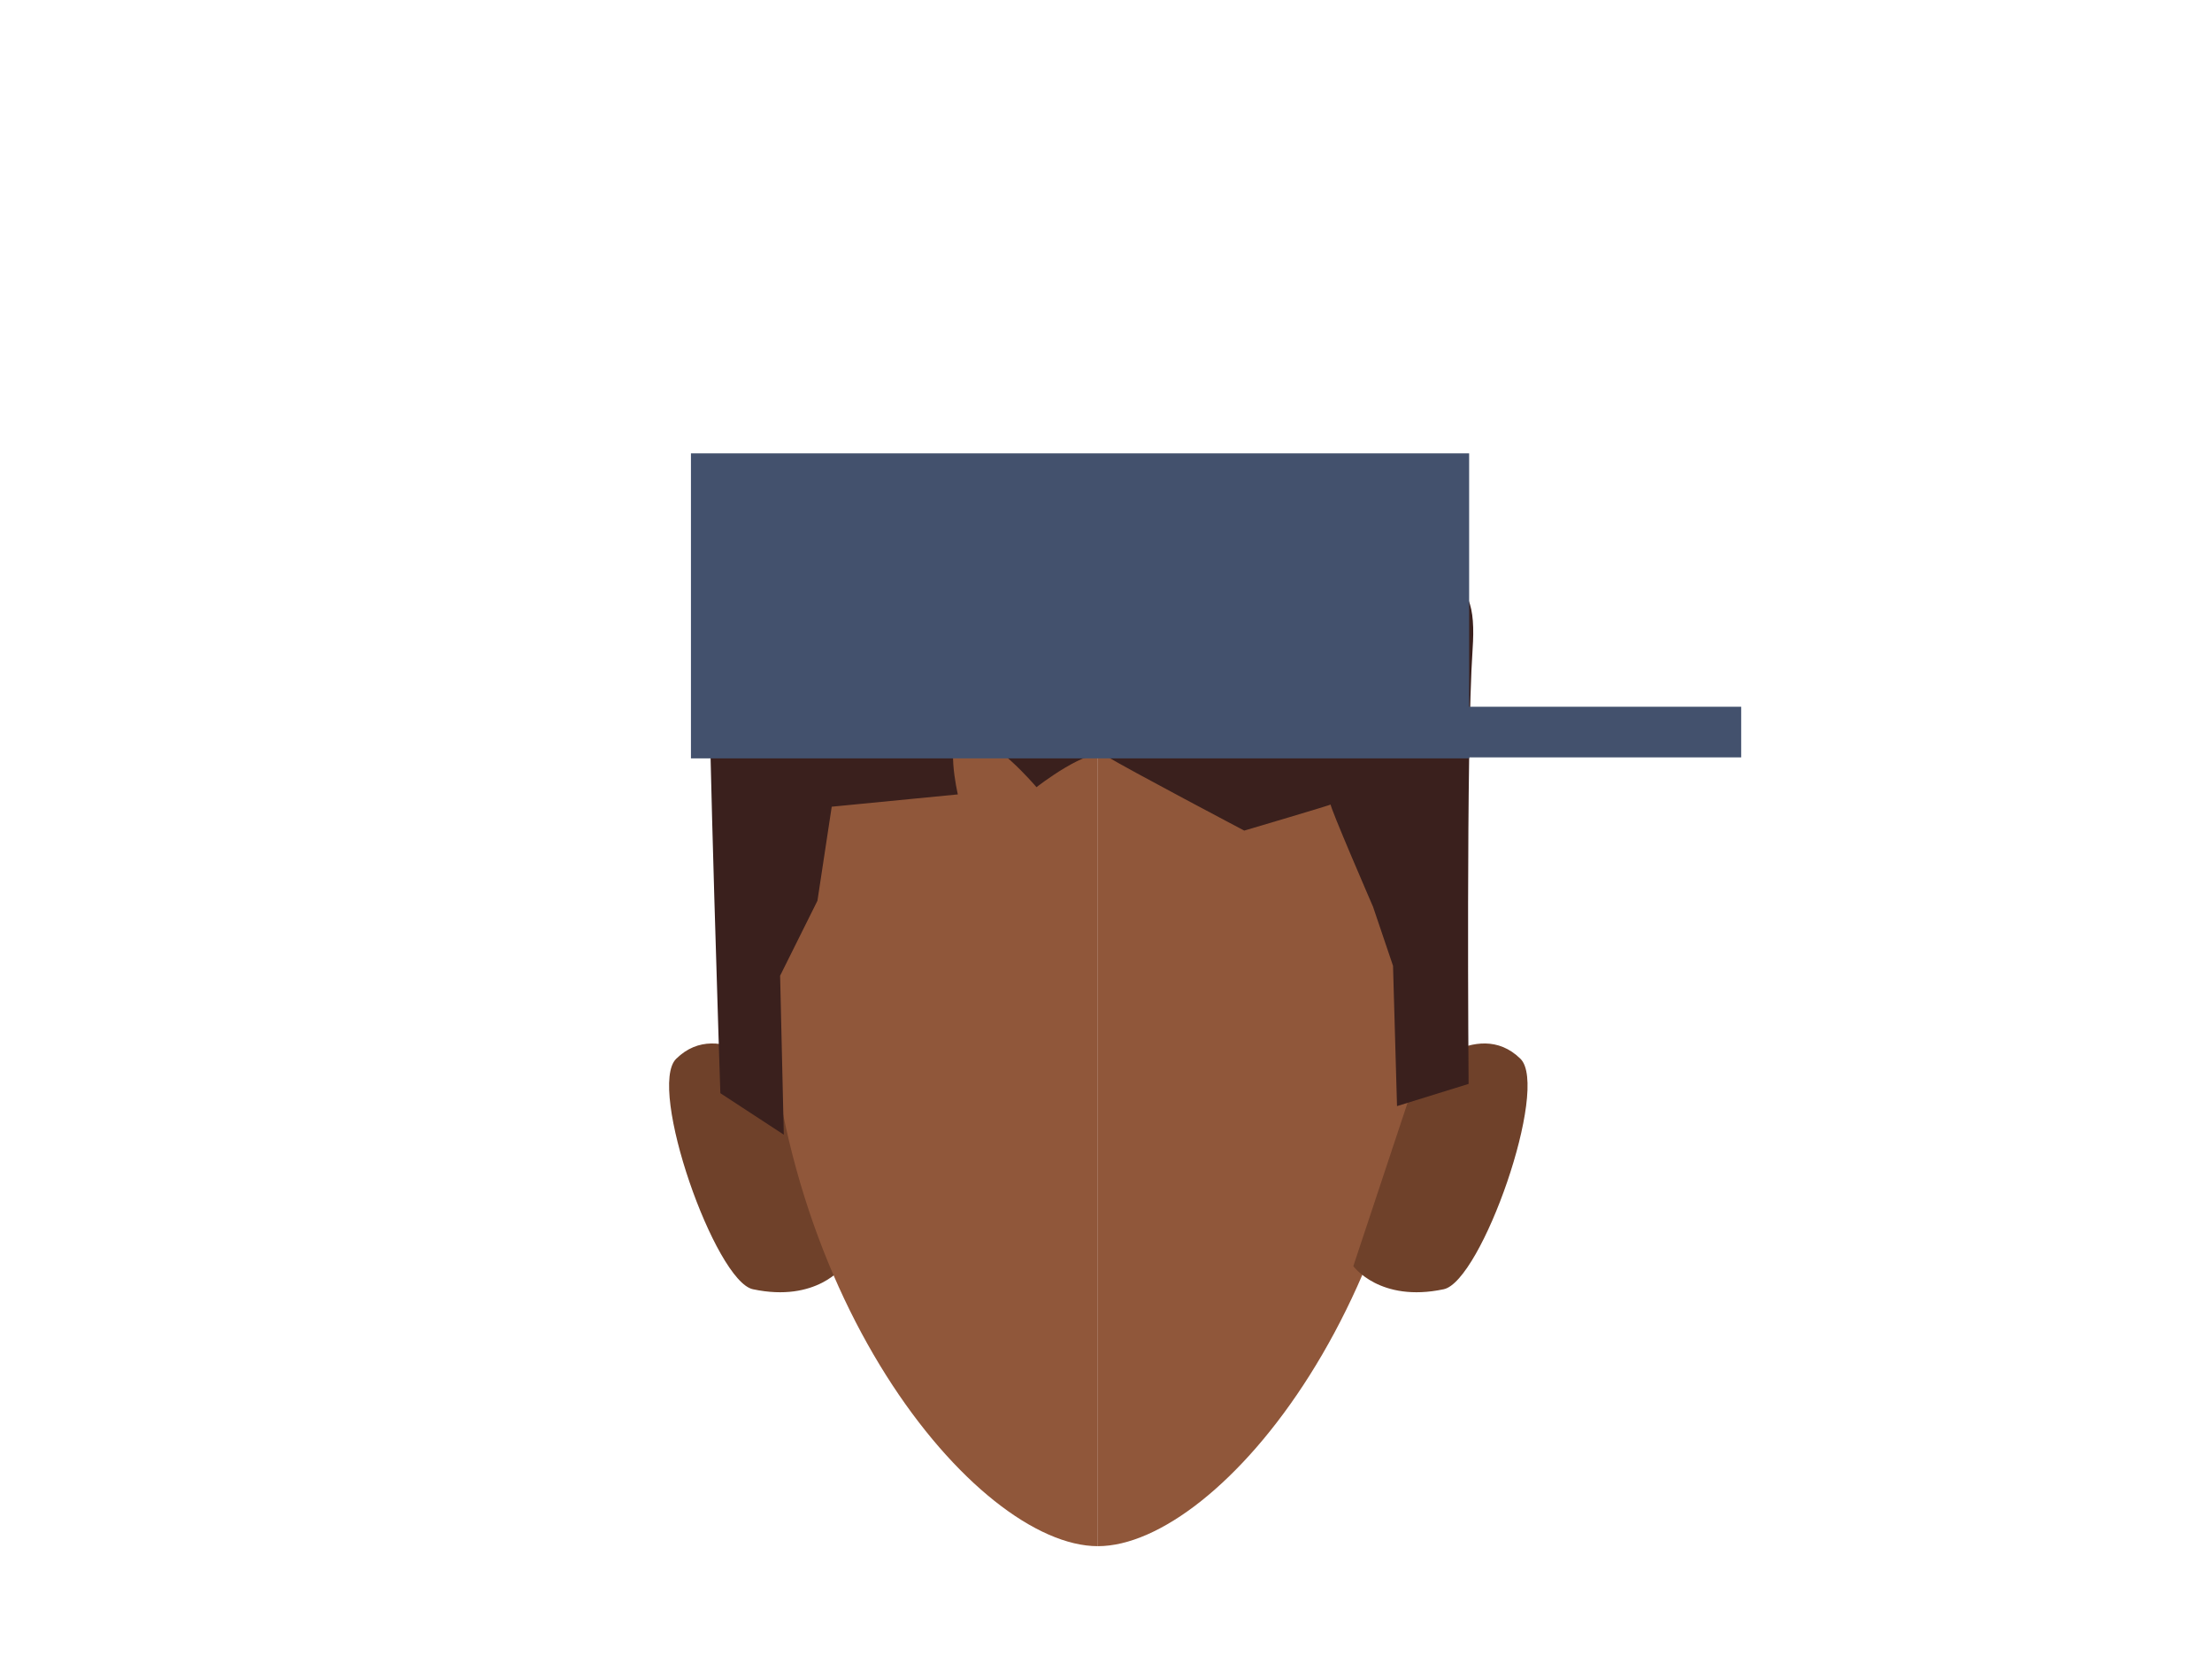
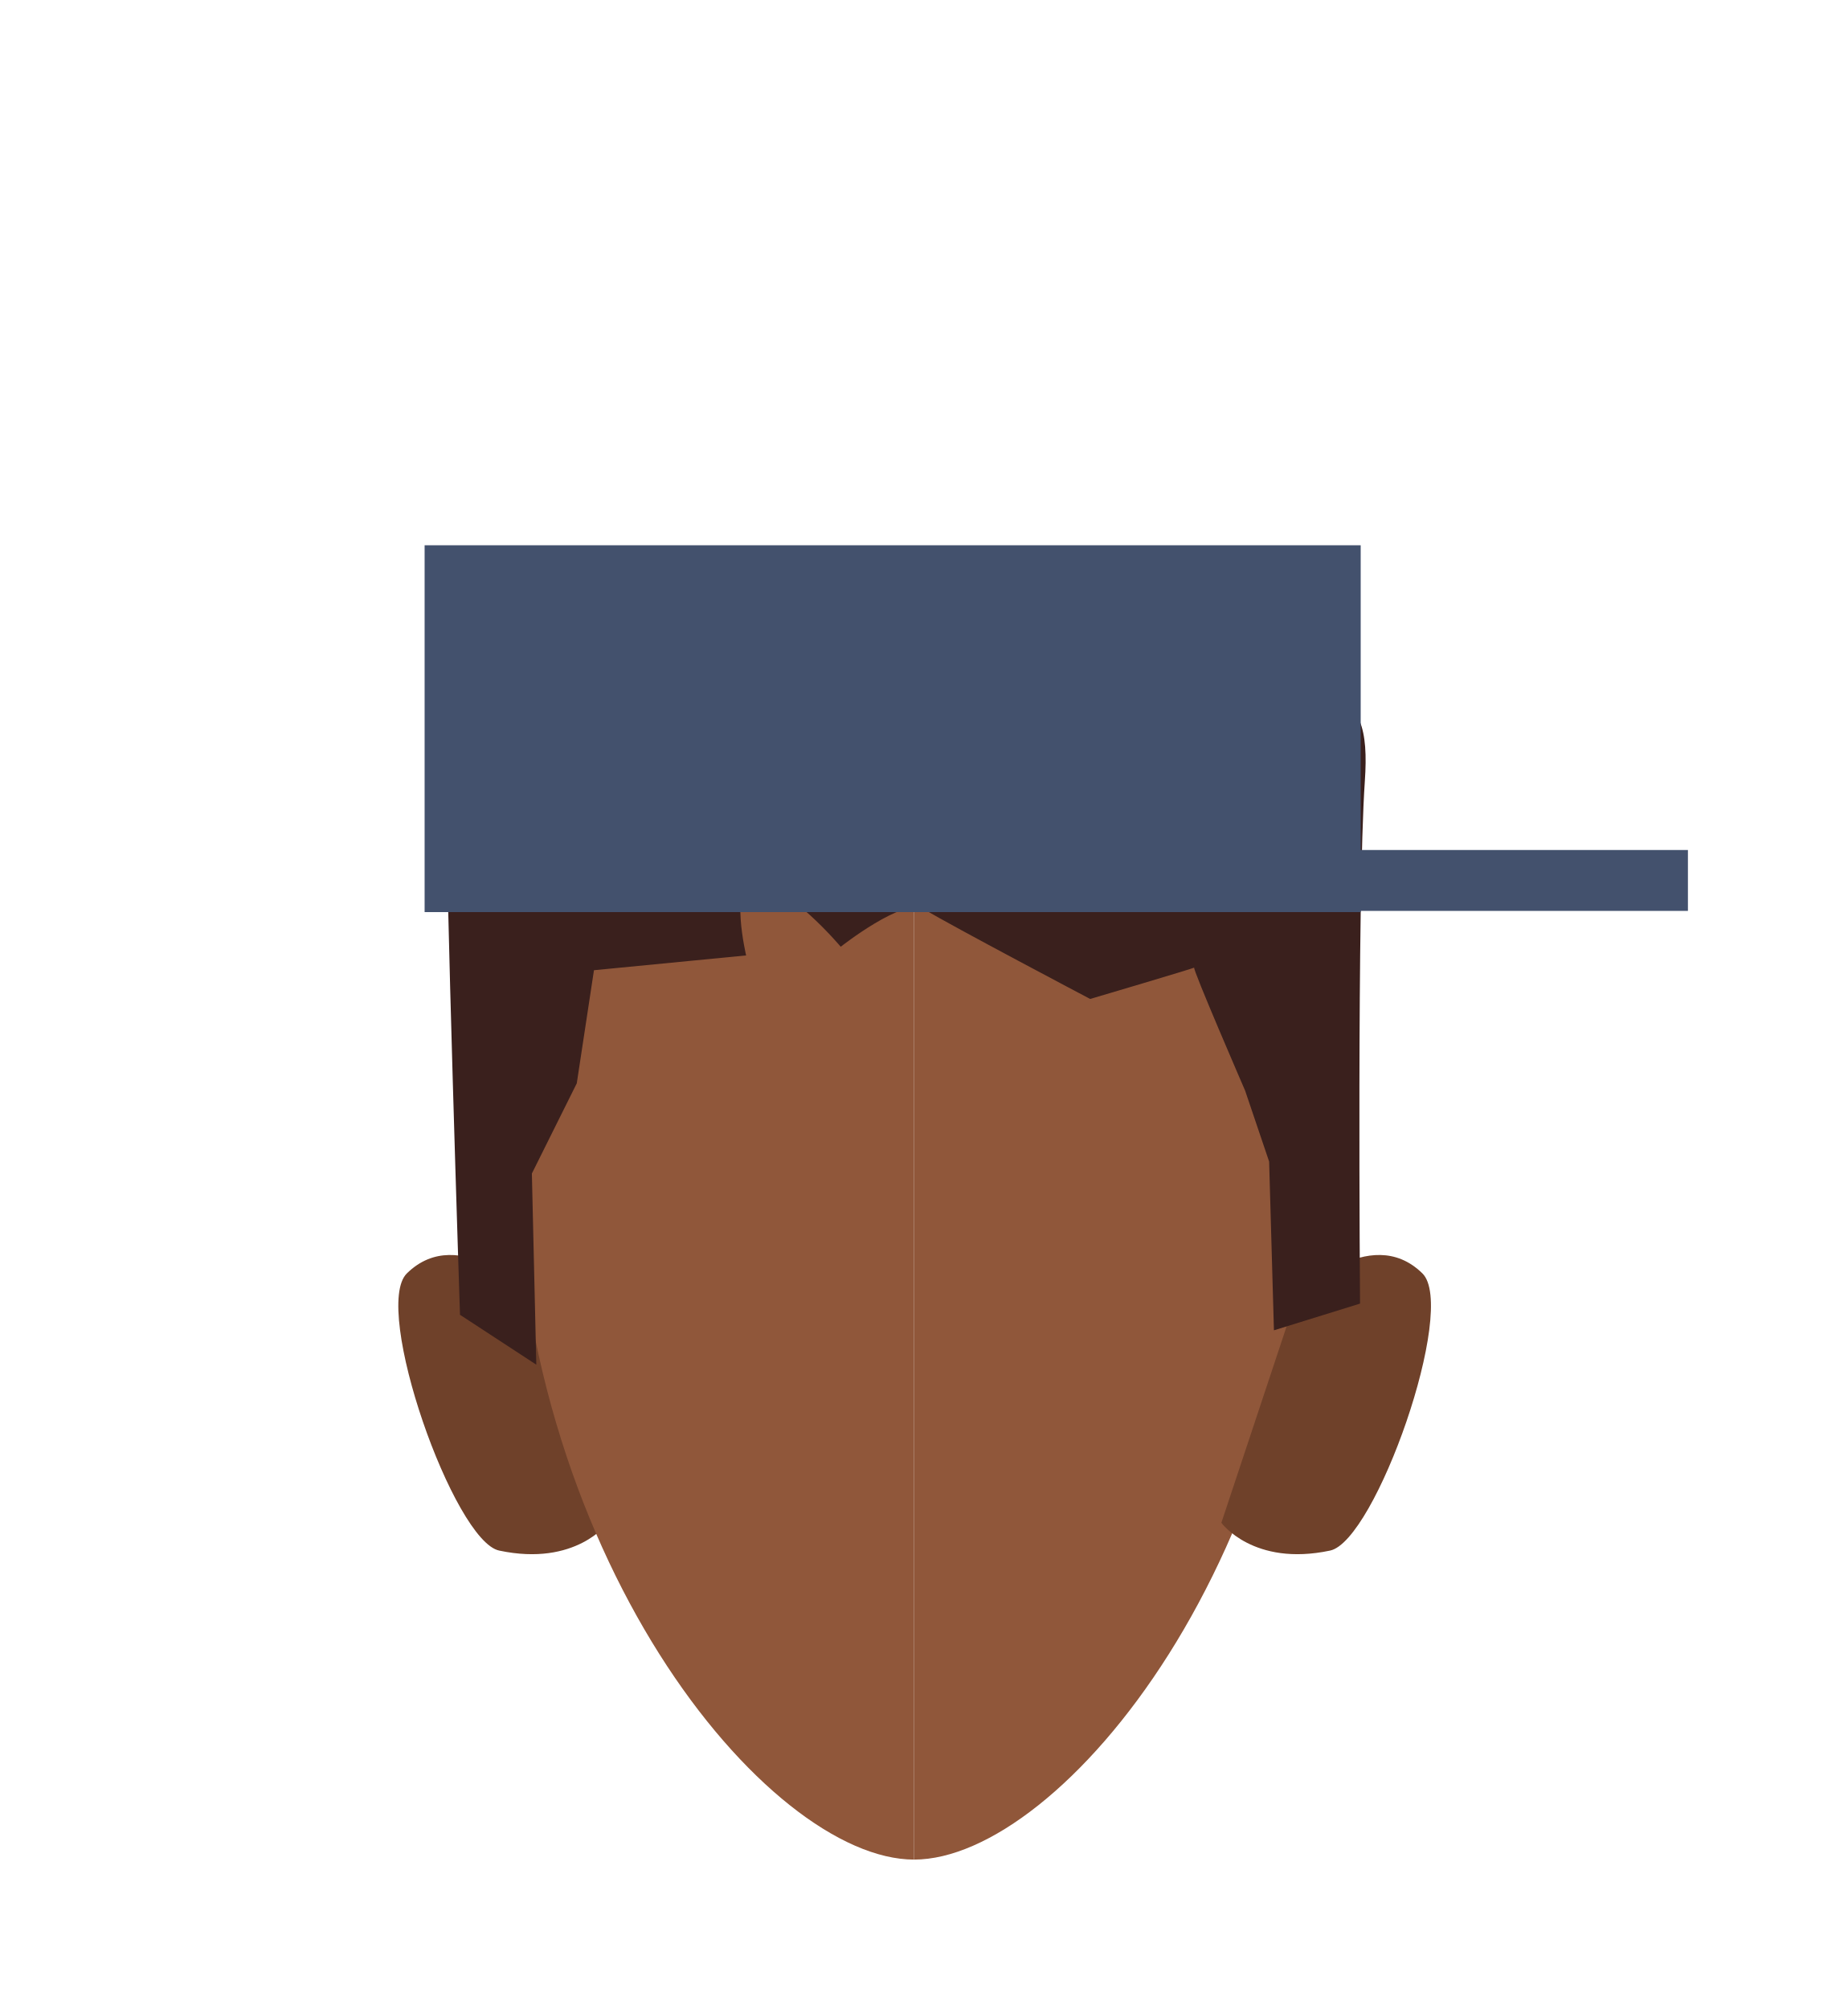
- <svg xmlns="http://www.w3.org/2000/svg" viewBox="0 0 288 217.42">
+ <svg xmlns="http://www.w3.org/2000/svg" viewBox="0 0 200 217.42">
  <defs>
    <style>.cls-1{fill:#90573a;}.cls-2{fill:#6f412a;}.cls-3{fill:#3a201d;}.cls-4{fill:#43516d;}</style>
  </defs>
  <g id="Calque_9" data-name="Calque 9">
-     <path class="cls-1" d="M142.94,76.64c23.91,0,43.28,11.19,43.28,45.61,0,46-27.44,79-43.28,79" />
-     <path class="cls-2" d="M176.2,164.8l8.14-24.5s7.88-8.13,13.62-2.49c3.82,3.75-5.09,29-10,30C179.66,169.57,176.2,164.8,176.2,164.8Z" />
-     <path class="cls-2" d="M109.8,164.8l-8.14-24.5s-7.88-8.13-13.62-2.49c-3.82,3.75,5.09,29,10,30C106.34,169.57,109.8,164.8,109.8,164.8Z" />
-     <path class="cls-1" d="M142.94,76.64c-23.9,0-43.28,11.19-43.28,45.61,0,46,27.45,79,43.28,79" />
-     <path class="cls-3" d="M102.05,147.69l-8.26-5.4S92.22,94.73,92.25,82.7c0-15.22,22.55-5.51,38.85-8.31,7.44-1.27,11.41-.52,11.41-.52s16.05,2.31,22.07,1.65c23.91-2.64,27.91-2.16,27.15,9-.87,12.72-.52,56.56-.52,56.56l-9.32,2.89-.52-18.26-2.6-7.68s-5.77-13.32-5.51-13.32S162,108.11,162,108.11s-15-7.9-18-9.72c-2.16-1.32-9.05,4.07-9.05,4.07s-5.82-6.92-9.45-6.92c-2.63,0-.79,7.86-.79,7.86L108.29,105l-1.86,12.24L101.57,127Z" />
+     <path class="cls-1" d="M98.94,76.64c23.91,0,43.28,11.19,43.28,45.61,0,46-27.44,79-43.28,79" />
+     <path class="cls-2" d="M132.2,164.8l8.14-24.5s7.88-8.13,13.62-2.49c3.82,3.75-5.09,29-10,30C135.66,169.57,132.2,164.8,132.2,164.8Z" />
+     <path class="cls-2" d="M65.8,164.8l-8.14-24.5s-7.88-8.13-13.62-2.49c-3.82,3.75,5.09,29,10,30C62.34,169.57,65.8,164.8,65.8,164.8Z" />
+     <path class="cls-1" d="M98.94,76.64c-23.9,0-43.28,11.19-43.28,45.61,0,46,27.45,79,43.28,79" />
+     <path class="cls-3" d="M58.05,147.69l-8.26-5.4S48.22,94.73,48.25,82.7c0-15.22,22.55-5.51,38.85-8.31,7.44-1.27,11.41-.52,11.41-.52s16,2.31,22.07,1.65c23.91-2.64,27.91-2.16,27.15,9-.87,12.72-.52,56.56-.52,56.56l-9.32,2.89-.52-18.26-2.6-7.68s-5.77-13.32-5.51-13.32S118,108.11,118,108.11s-15-7.9-18-9.72c-2.16-1.32-9,4.07-9,4.07s-5.82-6.92-9.45-6.92c-2.63,0-.79,7.86-.79,7.86L64.29,105l-1.86,12.24L57.57,127Z" />
  </g>
  <g id="Calque_10" data-name="Calque 10">
-     <rect class="cls-4" x="89.96" y="59.01" width="101.32" height="39.7" />
-     <rect class="cls-4" x="125.69" y="91.99" width="101.01" height="6.59" />
+     <rect class="cls-4" x="45.96" y="59.01" width="101.32" height="39.7" />
+     <rect class="cls-4" x="81.69" y="91.99" width="101.01" height="6.59" />
  </g>
</svg>
